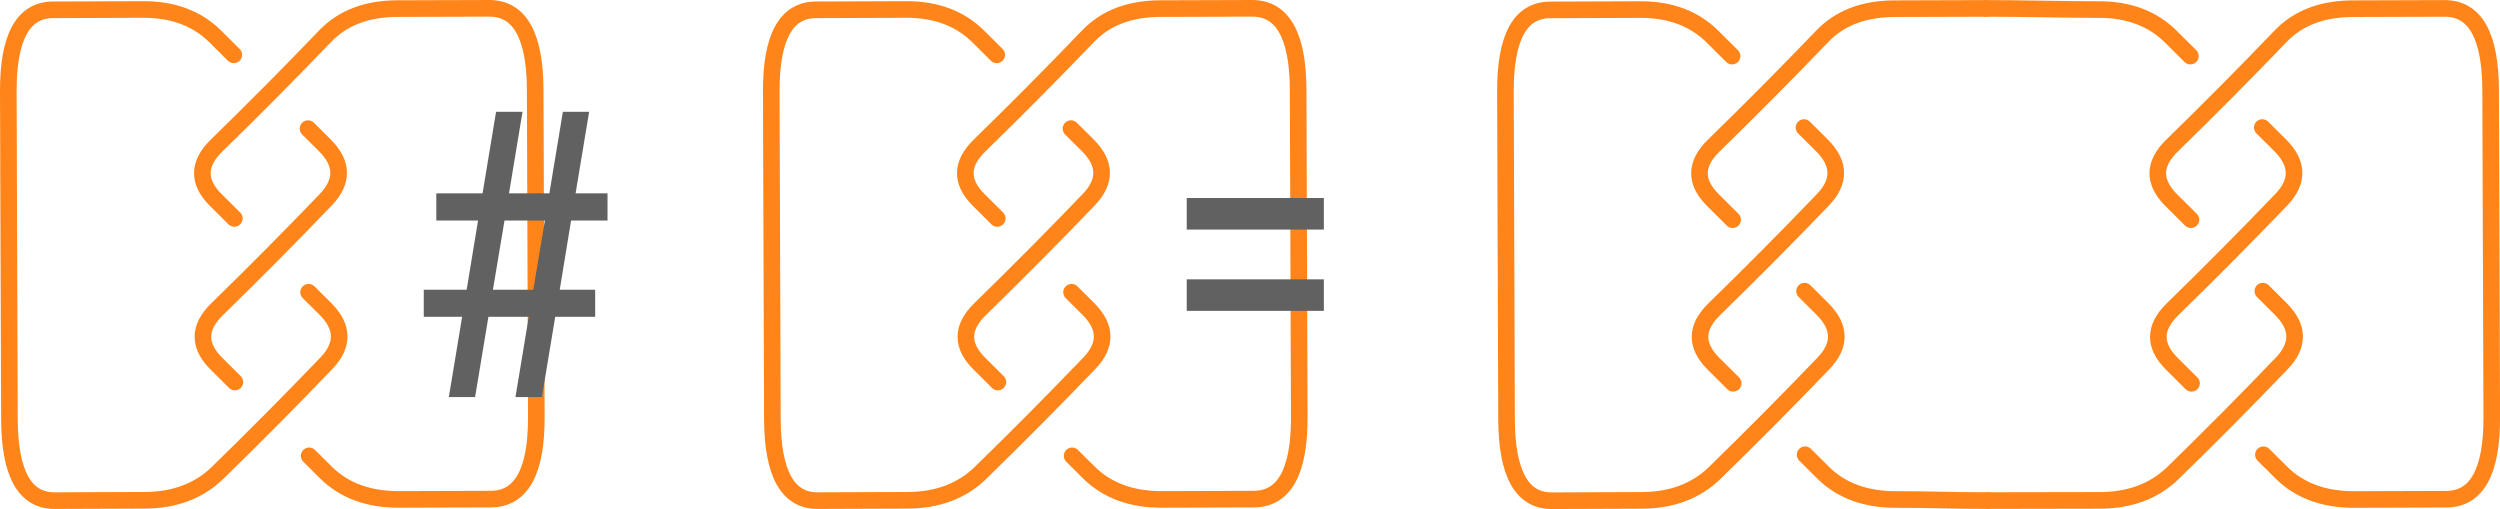
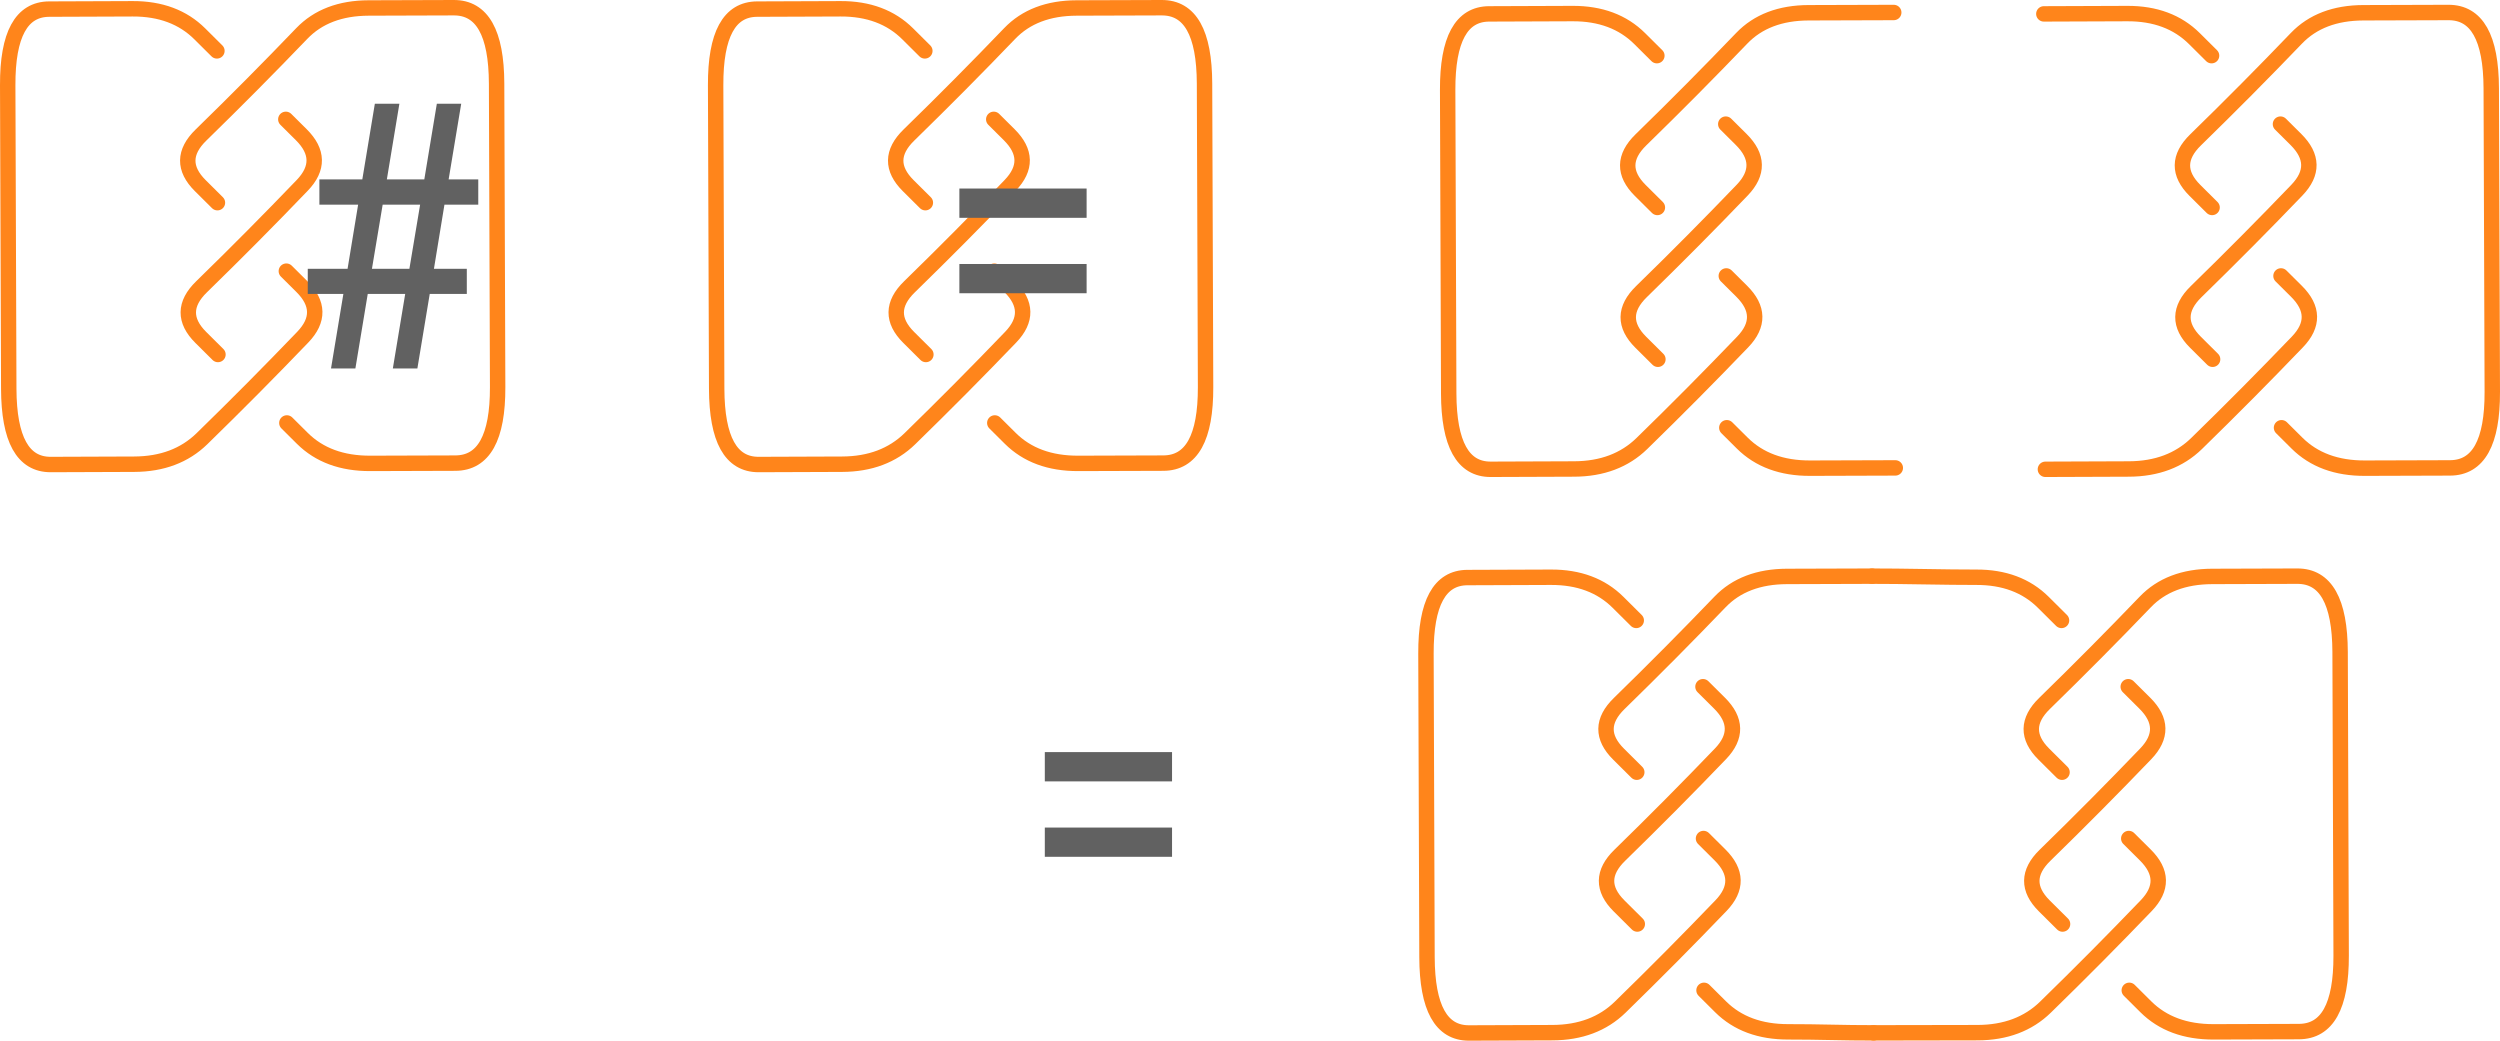
- <svg xmlns="http://www.w3.org/2000/svg" xml:space="preserve" viewBox="0 0 847.767 172.602">
-   <path d="M4635.352 3054.091A839760 839760 0 0 0 4794.5 3214.2c174.1 175.2 260.7 409.8 259.75 703.7-.95 293.8-1.85 587.7-2.8 881.6S4788 5239.4 4263.8 5237.6l-1572.55-5.4-1572.55-5.4c-524.2-1.8-785.802-149.6-784.85-443.5.951-293.8 1.849-587.7 2.8-881.6.952-293.9 89.151-525 264.6-693.4a43444 43444 0 0 0 526.2-513.7c175.35-174 350.55-350.9 525.8-530.55 175.15-179.65 349.85-181.85 523.95-6.6q88.204 88.786 176.41 177.56m709.182 713.694A3086428 3086428 0 0 1 3221.9 3208.85c174.1 175.25 348.9 178.65 524.45 10.2 175.45-168.45 350.85-339.65 526.2-513.65 175.35-174.1 350.55-350.9 525.75-530.55s263.3-413.65 264.4-701.85c1.1-288.3 2.2-576.5 3.25-864.798C5067 320 4805.5 175 4281.3 173.202c-524.2-1.804-1048.4-3.6-1572.55-5.404C2184.6 166 1660.4 164.2 1136.2 162.4S349.398 303.802 348.35 592.1c-1.151 288.201-2.151 576.5-3.299 864.7-1.051 288.3 85.449 520 259.597 695.25q88.223 88.778 176.43 177.546m709.18 713.694q79.58 80.075 159.142 160.16c174.1 175.25 348.9 178.65 524.4 10.25S2524.7 2874 2700 2700s350.6-350.9 525.75-530.55 349.85-181.85 523.95-6.65l176.477 177.592" style="fill:none;stroke:#ff851b;stroke-width:159.703;stroke-linecap:round;stroke-linejoin:miter;stroke-miterlimit:10;stroke-dasharray:none;stroke-opacity:1" transform="matrix(0 .03528 .03528 0 -2.912 -8.96)" />
-   <path d="M4635.352 3054.091A839760 839760 0 0 0 4794.5 3214.2c174.1 175.2 260.7 409.8 259.75 703.7-.95 293.8-1.85 587.7-2.8 881.6S4788 5239.4 4263.8 5237.6l-1572.55-5.4-1572.55-5.4c-524.2-1.8-785.802-149.6-784.85-443.5.951-293.8 1.849-587.7 2.8-881.6.952-293.9 89.151-525 264.6-693.4a43444 43444 0 0 0 526.2-513.7c175.35-174 350.55-350.9 525.8-530.55 175.15-179.65 349.85-181.85 523.95-6.6q88.204 88.786 176.41 177.56m709.182 713.694A3086428 3086428 0 0 1 3221.9 3208.85c174.1 175.25 348.9 178.65 524.45 10.2 175.45-168.45 350.85-339.65 526.2-513.65 175.35-174.1 350.55-350.9 525.75-530.55s263.3-413.65 264.4-701.85c1.1-288.3 2.2-576.5 3.25-864.798C5067 320 4805.5 175 4281.3 173.202c-524.2-1.804-1048.4-3.6-1572.55-5.404C2184.6 166 1660.4 164.2 1136.2 162.4S349.398 303.802 348.35 592.1c-1.151 288.201-2.151 576.5-3.299 864.7-1.051 288.3 85.449 520 259.597 695.25q88.223 88.778 176.43 177.546m709.18 713.694q79.58 80.075 159.142 160.16c174.1 175.25 348.9 178.65 524.4 10.25S2524.7 2874 2700 2700s350.6-350.9 525.75-530.55 349.85-181.85 523.95-6.65l176.477 177.592" style="fill:none;stroke:#ff851b;stroke-width:159.703;stroke-linecap:round;stroke-linejoin:miter;stroke-miterlimit:10;stroke-dasharray:none;stroke-opacity:1" transform="matrix(0 .03528 .03528 0 255.81 -8.96)" />
-   <path d="M5064.652 4799.5c-1.05 288.299-.85 790.452-1.95 1078.752-1.1 288.2-89.2 522.2-264.4 701.85s-350.4 356.45-525.75 530.55c-175.35 174-350.75 345.2-526.2 513.65-175.55 168.45-350.35 165.05-524.45-10.2q-85.18-85.743-170.364-171.475m-686.668-691.035q-93.836-94.439-187.668-188.89c-174.1-175.25-348.8-173.05-523.95 6.6-175.25 179.65-350.45 356.55-525.8 530.55a43444 43444 0 0 1-526.2 513.7c-175.449 168.4-263.648 399.5-264.6 693.4-.95 293.9-1.849 587.8-2.8 881.6-.952 293.9 260.65 441.7 784.85 443.5l1572.55 5.4 1572.55 5.4c524.2 1.8 786.7-144.2 787.65-438.1s1.85-587.8 2.8-881.6c.95-293.9-85.65-528.5-259.75-703.7a855101 855101 0 0 1-170.405-171.437m-686.66-691.043-187.735-188.92c-174.1-175.2-348.8-173-523.95 6.65s-350.45 356.55-525.75 530.55-350.7 345.3-526.2 513.7-350.3 165-524.4-10.25a1286049 1286049 0 0 0-170.4-171.488m-686.664-691.038L604.65 6557.302c-174.148-175.25-260.648-406.95-259.597-695.25 1.148-288.2-12.354-790.55-11.203-1078.752" style="fill:none;stroke:#ff851b;stroke-width:159.703;stroke-linecap:round;stroke-linejoin:miter;stroke-miterlimit:10;stroke-dasharray:none;stroke-opacity:1" transform="matrix(0 .03528 .03528 0 504.771 -8.93)" />
-   <path d="M333.85 4783.3c.951-293.8 1.849-587.7 2.8-881.6.952-293.9 89.151-525 264.6-693.4a43444 43444 0 0 0 526.2-513.7c175.35-174 350.55-350.9 525.8-530.55 175.15-179.65 349.85-181.85 523.95-6.6q93.832 94.451 187.667 188.89m686.669 691.035q85.183 85.731 170.364 171.475c174.1 175.25 348.9 178.65 524.45 10.2 175.45-168.45 350.85-339.65 526.2-513.65 175.35-174.1 350.55-350.9 525.75-530.55s263.3-413.65 264.4-701.85c1.1-288.3 2.2-576.5 3.25-864.798C5067 320 4805.5 175 4281.3 173.202c-524.2-1.804-1048.4-3.6-1572.55-5.404C2184.6 166 1660.4 164.2 1136.2 162.4S349.398 303.802 348.35 592.1c-1.151 288.201-2.151 576.5-3.299 864.7-1.051 288.3 85.449 520 259.597 695.25q93.852 94.444 187.687 188.874M1479 3031.962q85.21 85.739 170.4 171.488c174.1 175.25 348.9 178.65 524.4 10.25S2524.7 2874 2700 2700s350.6-350.9 525.75-530.55 349.85-181.85 523.95-6.65l187.734 188.92m686.661 691.043q85.189 85.73 170.405 171.437c174.1 175.2 260.7 409.8 259.75 703.7-.95 293.8 11.352 587.7 10.402 881.6" style="fill:none;stroke:#ff851b;stroke-width:159.703;stroke-linecap:round;stroke-linejoin:miter;stroke-miterlimit:10;stroke-dasharray:none;stroke-opacity:1" transform="matrix(0 .03528 .03528 0 504.771 -8.93)" />
-   <text xml:space="preserve" x="189.749" y="270.558" style="font-size:136.063px;line-height:1;font-family:&quot;Roboto Condensed&quot;;-inkscape-font-specification:&quot;Roboto Condensed, &quot;;text-align:center;letter-spacing:0;word-spacing:1.07px;writing-mode:lr-tb;direction:ltr;text-anchor:middle;fill:#616161;stroke:#616161;stroke-width:20.655;stroke-miterlimit:3.6" transform="translate(29.359 -135.906)">
-     <tspan x="189.749" y="270.558" style="fill:#616161aaa;stroke:none;stroke-width:20.655">#</tspan>
-   </text>
-   <text xml:space="preserve" x="442.591" y="267.834" style="font-size:136.063px;line-height:1;font-family:&quot;Roboto Condensed&quot;;-inkscape-font-specification:&quot;Roboto Condensed, &quot;;text-align:center;letter-spacing:0;word-spacing:1.07px;writing-mode:lr-tb;direction:ltr;text-anchor:middle;fill:#616161;stroke:#616161;stroke-width:20.655;stroke-miterlimit:3.6" transform="translate(29.359 -135.906)">
-     <tspan x="442.591" y="267.834" style="fill:#616161aaa;stroke:none;stroke-width:20.655">=</tspan>
-   </text>
+ <svg xmlns="http://www.w3.org/2000/svg" xml:space="preserve" viewBox="0 0 913.662 380.332" version="1.1" id="svg5">
+   <defs id="defs5" />
+   <g id="g8" transform="translate(3.1311915e-4,-9.8837625e-4)">
+     <path d="M 4635.352,3054.091 A 839760,839760 0 0 0 4794.5,3214.2 c 174.1,175.2 260.7,409.8 259.75,703.7 -0.95,293.8 -1.85,587.7 -2.8,881.6 -0.95,293.9 -263.45,439.9 -787.65,438.1 l -1572.55,-5.4 -1572.55,-5.4 C 594.5,5225 332.898,5077.2 333.85,4783.3 c 0.951,-293.8 1.849,-587.7 2.8,-881.6 0.952,-293.9 89.151,-525 264.6,-693.4 a 43444,43444 0 0 0 526.2,-513.7 c 175.35,-174 350.55,-350.9 525.8,-530.55 175.15,-179.65 349.85,-181.85 523.95,-6.6 q 88.204,88.786 176.41,177.56 m 709.182,713.694 A 3086428,3086428 0 0 1 3221.9,3208.85 c 174.1,175.25 348.9,178.65 524.45,10.2 175.45,-168.45 350.85,-339.65 526.2,-513.65 175.35,-174.1 350.55,-350.9 525.75,-530.55 175.2,-179.65 263.3,-413.65 264.4,-701.85 1.1,-288.3 2.2,-576.5 3.25,-864.798 C 5067,320 4805.5,175 4281.3,173.202 3757.1,171.398 3232.9,169.602 2708.75,167.798 2184.6,166 1660.4,164.2 1136.2,162.4 612,160.6 349.398,303.802 348.35,592.1 c -1.151,288.201 -2.151,576.5 -3.299,864.7 -1.051,288.3 85.449,520 259.597,695.25 q 88.223,88.778 176.43,177.546 m 709.18,713.694 q 79.58,80.075 159.142,160.16 c 174.1,175.25 348.9,178.65 524.4,10.25 175.5,-168.4 350.9,-339.7 526.2,-513.7 175.3,-174 350.6,-350.9 525.75,-530.55 175.15,-179.65 349.85,-181.85 523.95,-6.65 l 176.477,177.592" style="fill:none;stroke:#ff851b;stroke-width:159.703;stroke-linecap:round;stroke-linejoin:miter;stroke-miterlimit:10;stroke-dasharray:none;stroke-opacity:1" transform="matrix(0,0.03528,0.03528,0,-2.912,-8.96)" id="path1" />
+     <path d="M 4635.352,3054.091 A 839760,839760 0 0 0 4794.5,3214.2 c 174.1,175.2 260.7,409.8 259.75,703.7 -0.95,293.8 -1.85,587.7 -2.8,881.6 -0.95,293.9 -263.45,439.9 -787.65,438.1 l -1572.55,-5.4 -1572.55,-5.4 C 594.5,5225 332.898,5077.2 333.85,4783.3 c 0.951,-293.8 1.849,-587.7 2.8,-881.6 0.952,-293.9 89.151,-525 264.6,-693.4 a 43444,43444 0 0 0 526.2,-513.7 c 175.35,-174 350.55,-350.9 525.8,-530.55 175.15,-179.65 349.85,-181.85 523.95,-6.6 q 88.204,88.786 176.41,177.56 m 709.182,713.694 A 3086428,3086428 0 0 1 3221.9,3208.85 c 174.1,175.25 348.9,178.65 524.45,10.2 175.45,-168.45 350.85,-339.65 526.2,-513.65 175.35,-174.1 350.55,-350.9 525.75,-530.55 175.2,-179.65 263.3,-413.65 264.4,-701.85 1.1,-288.3 2.2,-576.5 3.25,-864.798 C 5067,320 4805.5,175 4281.3,173.202 3757.1,171.398 3232.9,169.602 2708.75,167.798 2184.6,166 1660.4,164.2 1136.2,162.4 612,160.6 349.398,303.802 348.35,592.1 c -1.151,288.201 -2.151,576.5 -3.299,864.7 -1.051,288.3 85.449,520 259.597,695.25 q 88.223,88.778 176.43,177.546 m 709.18,713.694 q 79.58,80.075 159.142,160.16 c 174.1,175.25 348.9,178.65 524.4,10.25 175.5,-168.4 350.9,-339.7 526.2,-513.7 175.3,-174 350.6,-350.9 525.75,-530.55 175.15,-179.65 349.85,-181.85 523.95,-6.65 l 176.477,177.592" style="fill:none;stroke:#ff851b;stroke-width:159.703;stroke-linecap:round;stroke-linejoin:miter;stroke-miterlimit:10;stroke-dasharray:none;stroke-opacity:1" transform="matrix(0,0.03528,0.03528,0,255.81,-8.96)" id="path2" />
+     <text xml:space="preserve" x="189.749" y="270.558" style="font-size:136.063px;line-height:1;font-family:'Roboto Condensed';-inkscape-font-specification:'Roboto Condensed, ';text-align:center;letter-spacing:0;word-spacing:1.07px;writing-mode:lr-tb;direction:ltr;text-anchor:middle;fill:#616161;stroke:#616161;stroke-width:20.655;stroke-miterlimit:3.6" transform="translate(29.359,-135.906)" id="text4">
+       <tspan x="189.749" y="270.558" style="stroke:none;stroke-width:20.655" id="tspan4">#</tspan>
+     </text>
+   </g>
+   <g id="g7" transform="translate(-387.2009,-93.80321)">
+     <path d="m 1071.935,471.272 c 10.171,-0.037 27.887,-0.03 38.058,-0.069 10.168,-0.039 18.423,-3.147 24.761,-9.328 6.338,-6.181 12.575,-12.362 18.718,-18.548 6.139,-6.186 12.179,-12.374 18.122,-18.564 5.943,-6.193 5.823,-12.36 -0.36,-18.503 q -3.025,-3.005 -6.05,-6.01 m -24.38,-24.226 q -3.332,-3.311 -6.664,-6.621 c -6.183,-6.142 -6.105,-12.306 0.233,-18.485 6.338,-6.183 12.579,-12.364 18.718,-18.55 a 1532.704,1532.704 0 0 0 18.123,-18.564 c 5.941,-6.19 14.094,-9.302 24.463,-9.335 10.369,-0.034 20.738,-0.065 31.103,-0.099 10.369,-0.034 15.583,9.196 15.647,27.69 l 0.191,55.48 0.191,55.48 c 0.064,18.494 -5.087,27.755 -15.456,27.788 -10.369,0.034 -20.738,0.065 -31.103,0.099 -10.369,0.034 -18.645,-3.022 -24.827,-9.164 a 30167.963,30167.963 0 0 0 -6.048,-6.012 m -24.38,-24.225 -6.665,-6.623 c -6.181,-6.142 -6.103,-12.306 0.235,-18.485 6.338,-6.179 12.579,-12.364 18.718,-18.548 6.139,-6.185 12.182,-12.373 18.123,-18.564 5.941,-6.192 5.821,-12.359 -0.362,-18.501 a 45371.809,45371.809 0 0 1 -6.05,-6.012 m -24.38,-24.226 -6.663,-6.622 c -6.183,-6.144 -14.357,-9.196 -24.528,-9.159 -10.168,0.041 -27.891,-0.436 -38.058,-0.395" style="fill:none;stroke:#ff851b;stroke-width:5.634;stroke-linecap:round;stroke-linejoin:miter;stroke-miterlimit:10;stroke-dasharray:none;stroke-opacity:1" id="path3" />
+     <path d="m 1071.363,304.37 c -10.365,0.034 -20.734,0.065 -31.103,0.099 -10.369,0.034 -18.522,3.145 -24.463,9.335 a 1532.704,1532.704 0 0 1 -18.123,18.564 c -6.139,6.186 -12.38,12.367 -18.718,18.55 -6.338,6.179 -6.416,12.343 -0.233,18.485 q 3.332,3.31 6.664,6.621 m 24.38,24.226 q 3.025,3.005 6.05,6.01 c 6.183,6.142 6.303,12.309 0.36,18.503 -5.943,6.19 -11.983,12.378 -18.122,18.564 -6.142,6.186 -12.38,12.367 -18.718,18.548 -6.338,6.181 -14.594,9.289 -24.761,9.328 -10.171,0.039 -20.339,0.078 -30.51,0.115 -10.168,0.037 -15.283,-9.189 -15.347,-27.682 -0.064,-18.494 -0.127,-36.988 -0.191,-55.48 -0.063,-18.492 -0.127,-36.986 -0.19,-55.48 -0.064,-18.494 4.989,-27.758 15.16,-27.795 10.168,-0.041 20.339,-0.076 30.507,-0.116 10.171,-0.037 18.346,3.015 24.528,9.159 q 3.332,3.311 6.663,6.622 m 24.38,24.226 q 3.025,3.006 6.05,6.012 c 6.183,6.142 6.303,12.309 0.362,18.501 -5.941,6.192 -11.985,12.38 -18.123,18.564 -6.139,6.185 -12.38,12.369 -18.718,18.548 -6.338,6.179 -6.416,12.343 -0.235,18.485 l 6.665,6.623 m 24.38,24.225 q 3.025,3.005 6.048,6.012 c 6.181,6.142 14.458,9.197 24.827,9.164 10.365,-0.034 20.734,0.401 31.103,0.367" style="fill:none;stroke:#ff851b;stroke-width:5.634;stroke-linecap:round;stroke-linejoin:miter;stroke-miterlimit:10;stroke-dasharray:none;stroke-opacity:1" id="path4" />
+     <text xml:space="preserve" x="869.788" y="433.449" style="font-size:136.063px;line-height:1;font-family:'Roboto Condensed';-inkscape-font-specification:'Roboto Condensed, ';text-align:center;letter-spacing:0;word-spacing:1.07px;writing-mode:lr-tb;direction:ltr;text-anchor:middle;fill:#616161;stroke:#616161;stroke-width:20.655;stroke-miterlimit:3.6" id="text5">
+       <tspan x="869.788" y="433.449" style="stroke:none;stroke-width:20.655" id="tspan5">=</tspan>
+     </text>
+   </g>
+   <g id="g6" transform="translate(632.3718,6.125992)">
+     <g id="svg5-3" transform="translate(-162.1198,-4.37908)">
+       <path d="m 160.836,154.575 5.649,5.615 c 6.181,6.142 14.458,9.197 24.827,9.164 10.365,-0.034 20.734,-0.065 31.103,-0.099 M 221.843,2.818 c -10.365,0.034 -20.734,0.065 -31.103,0.099 -10.369,0.034 -18.522,3.145 -24.463,9.335 -5.989,6.239 -12.03,12.427 -18.123,18.564 -6.139,6.186 -12.38,12.367 -18.718,18.55 -6.338,6.179 -6.416,12.343 -0.233,18.485 2.088,2.075 4.176,4.149 6.264,6.224 m 25.179,25.02 5.65,5.613 c 6.183,6.142 6.303,12.309 0.36,18.503 -5.943,6.19 -11.983,12.378 -18.122,18.564 -6.142,6.186 -12.38,12.367 -18.718,18.548 -6.338,6.181 -14.594,9.289 -24.761,9.328 -10.171,0.039 -20.339,0.078 -30.51,0.115 C 64.378,169.804 59.262,160.578 59.199,142.084 59.135,123.59 59.072,105.097 59.008,86.605 58.944,68.113 58.881,49.619 58.817,31.125 58.754,12.631 63.806,3.367 73.977,3.33 84.145,3.289 94.316,3.254 104.484,3.213 114.655,3.176 122.829,6.228 129.012,12.372 c 2.088,2.075 4.176,4.15 6.264,6.224 m 25.179,25.02 c 1.883,1.872 3.767,3.743 5.65,5.615 6.183,6.142 6.303,12.309 0.362,18.501 -5.941,6.192 -11.985,12.38 -18.123,18.564 -6.139,6.185 -12.38,12.369 -18.718,18.548 -6.338,6.179 -6.416,12.343 -0.235,18.485 l 6.265,6.226" style="fill:none;stroke:#ff851b;stroke-width:5.634;stroke-linecap:round;stroke-linejoin:miter;stroke-miterlimit:10;stroke-dasharray:none;stroke-opacity:1" id="path1-6" />
+       <path d="M 4635.352,3054.091 4794.5,3214.2 c 174.1,175.2 260.7,409.8 259.75,703.7 -0.95,293.8 -1.85,587.7 -2.8,881.6 -0.95,293.9 -263.45,439.9 -787.65,438.1 l -1572.55,-5.4 -1572.55,-5.4 C 594.5,5225 332.898,5077.2 333.85,4783.3 c 0.951,-293.8 1.849,-587.7 2.8,-881.6 0.952,-293.9 89.151,-525 264.6,-693.4 176.846,-169.746 352.252,-340.985 526.2,-513.7 175.35,-174 350.55,-350.9 525.8,-530.55 175.15,-179.65 349.85,-181.85 523.95,-6.6 58.803,59.191 117.606,118.377 176.41,177.56 m 709.182,713.694 159.108,160.146 c 174.1,175.25 348.9,178.65 524.45,10.2 175.45,-168.45 350.85,-339.65 526.2,-513.65 175.35,-174.1 350.55,-350.9 525.75,-530.55 175.2,-179.65 263.3,-413.65 264.4,-701.85 1.1,-288.3 2.2,-576.5 3.25,-864.798 M 348.35,592.1 c -1.151,288.201 -2.151,576.5 -3.299,864.7 -1.051,288.3 85.449,520 259.597,695.25 58.815,59.185 117.625,118.367 176.43,177.546 m 709.18,713.694 c 53.053,53.383 106.101,106.77 159.142,160.16 174.1,175.25 348.9,178.65 524.4,10.25 175.5,-168.4 350.9,-339.7 526.2,-513.7 175.3,-174 350.6,-350.9 525.75,-530.55 175.15,-179.65 349.85,-181.85 523.95,-6.65 l 176.477,177.592" style="fill:none;stroke:#ff851b;stroke-width:159.703;stroke-linecap:round;stroke-linejoin:miter;stroke-miterlimit:10;stroke-dasharray:none;stroke-opacity:1" transform="matrix(0,0.03528,0.03528,0,255.81,-8.96)" id="path2-7" />
+     </g>
+     <g id="g5-5" transform="translate(-693.7351,-4.372381)">
+       <text xml:space="preserve" x="543.95" y="131.928" style="font-size:136.063px;line-height:1;font-family:'Roboto Condensed';-inkscape-font-specification:'Roboto Condensed, ';text-align:center;letter-spacing:0;word-spacing:1.07px;writing-mode:lr-tb;direction:ltr;text-anchor:middle;fill:#616161;stroke:#616161;stroke-width:20.655;stroke-miterlimit:3.6" id="text5-6">
+         <tspan x="543.95" y="131.928" style="stroke:none;stroke-width:20.655" id="tspan5-2">=</tspan>
+       </text>
+     </g>
+   </g>
</svg>
